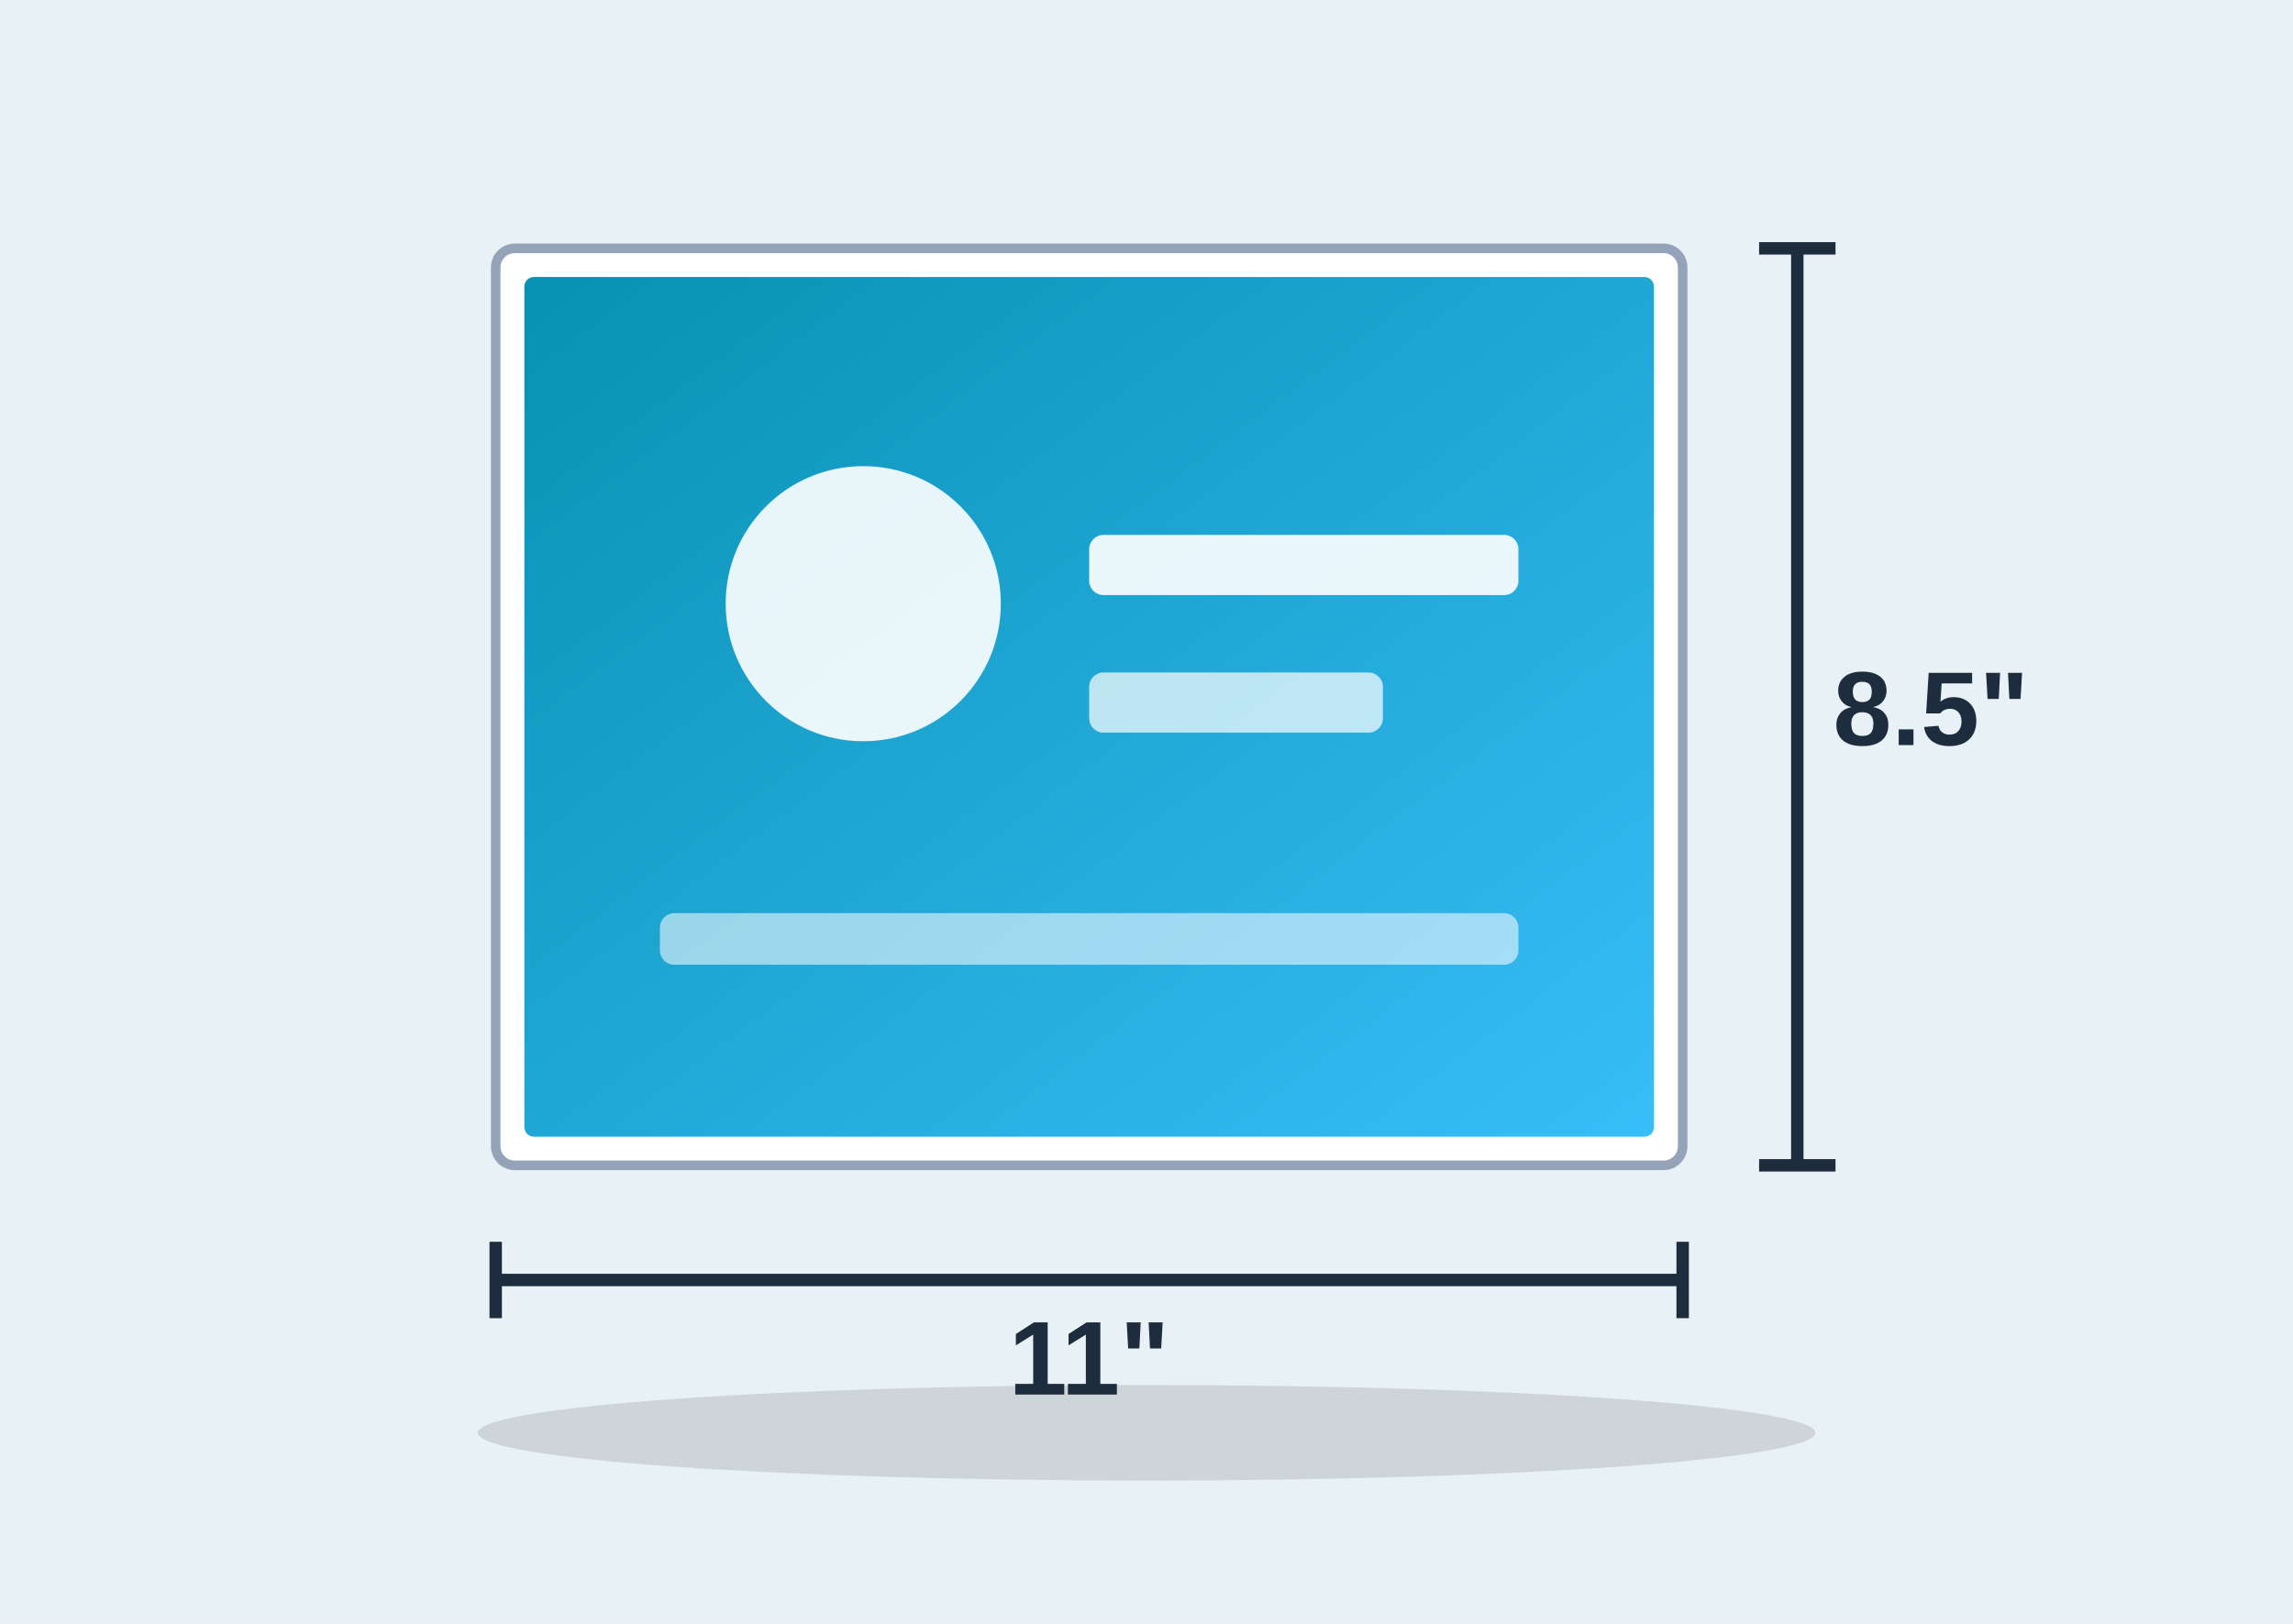
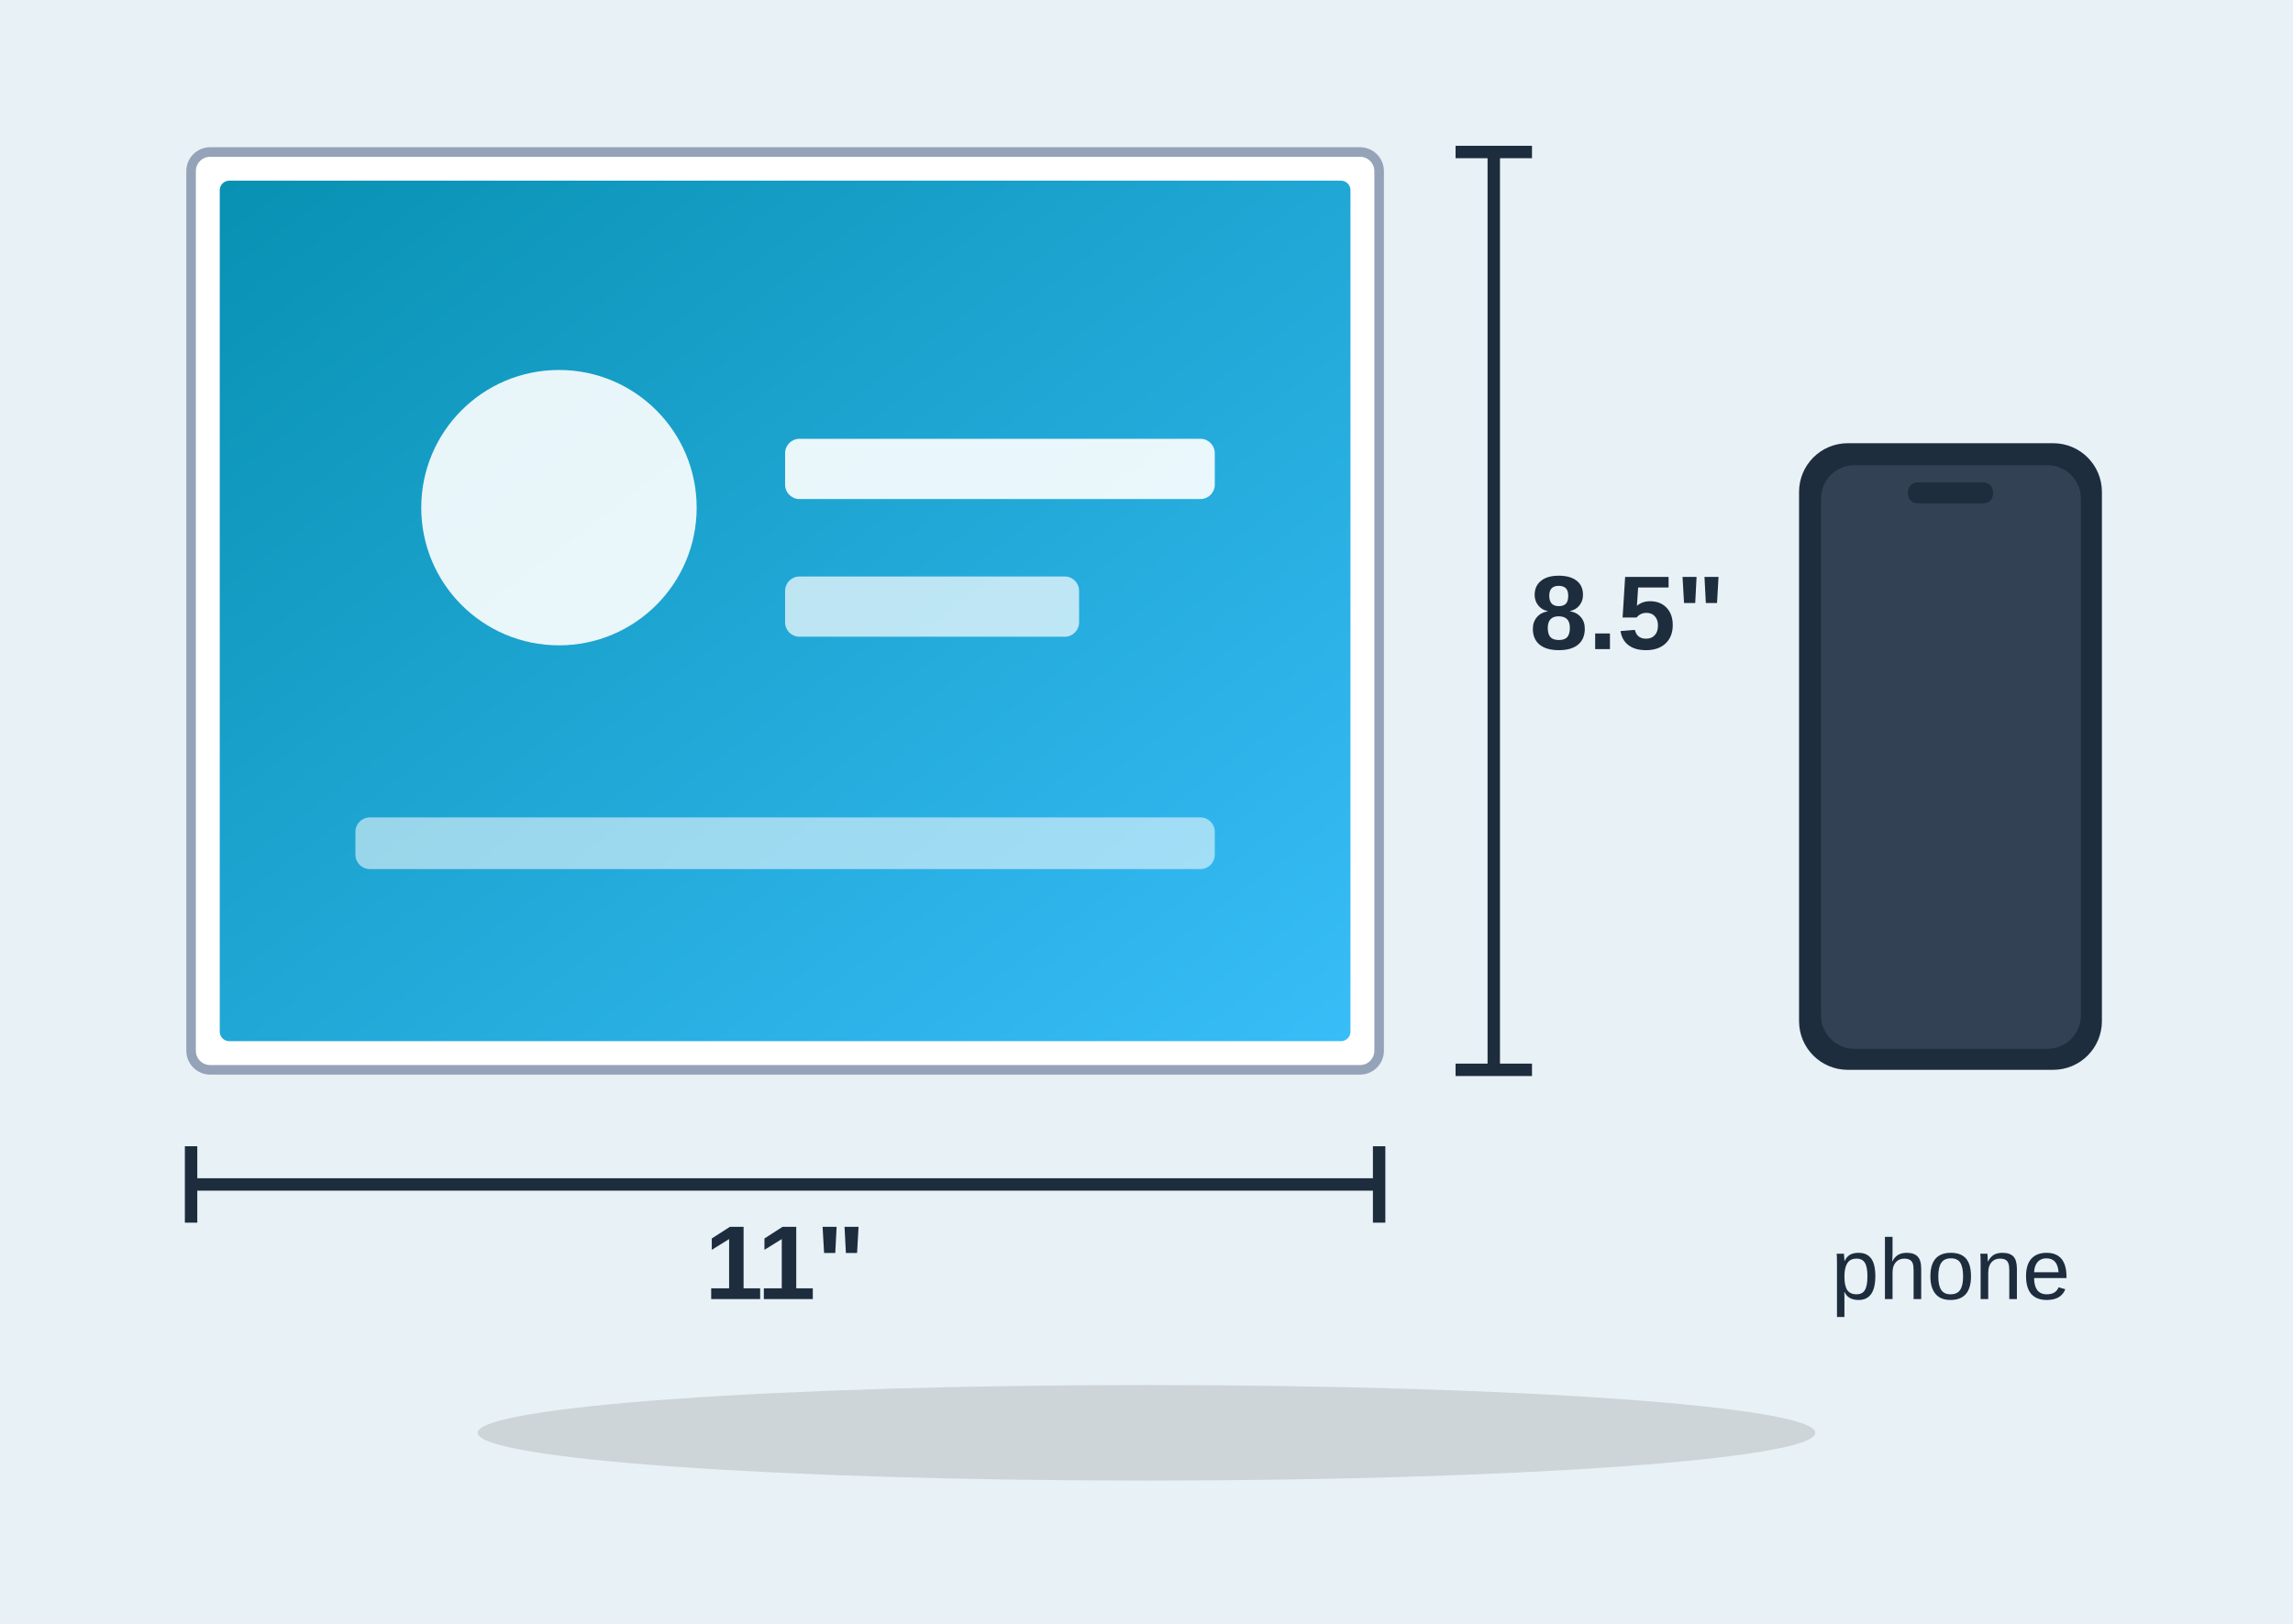
<svg xmlns="http://www.w3.org/2000/svg" viewBox="0 0 240 170" width="240" height="170" role="img" aria-label="11&quot; × 8.5&quot; (Landscape)">
  <defs>
    <linearGradient id="ga" x1="0" y1="0" x2="1" y2="1">
      <stop offset="0" stop-color="#0891B2" />
      <stop offset="1" stop-color="#38BDF8" />
    </linearGradient>
    <linearGradient id="gb" x1="0" y1="0" x2="1" y2="1">
      <stop offset="0" stop-color="#1E2D3D" />
      <stop offset="1" stop-color="#3B5068" />
    </linearGradient>
    <linearGradient id="gs" x1="0" y1="0" x2="1" y2="0">
      <stop offset="0" stop-color="#fff" stop-opacity="0" />
      <stop offset=".5" stop-color="#fff" stop-opacity=".55" />
      <stop offset="1" stop-color="#fff" stop-opacity="0" />
    </linearGradient>
    <radialGradient id="glow" cx=".5" cy=".5" r=".6">
      <stop offset="0" stop-color="#FFF7C2" />
      <stop offset="1" stop-color="#FFE08A" stop-opacity="0" />
    </radialGradient>
    <pattern id="dots" width="6" height="6" patternUnits="userSpaceOnUse">
      <circle cx="3" cy="3" r="1.4" fill="#fff" fill-opacity=".85" />
    </pattern>
    <pattern id="flute" width="8" height="8" patternUnits="userSpaceOnUse">
      <rect width="8" height="8" fill="#F8FAFC" />
      <path d="M0 4h8" stroke="#CBD5E1" stroke-width="1.2" />
    </pattern>
  </defs>
  <rect width="240" height="170" fill="#E8F1F6" />
  <ellipse cx="120" cy="150" rx="70" ry="5" fill="#000" fill-opacity=".12" />
-   <rect x="51.882" y="26.0" width="124.235" height="96.0" rx="2" fill="#fff" stroke="#94A3B8" />
-   <rect x="54.882" y="29.0" width="118.235" height="90.0" rx="1" fill="url(#ga)" />
-   <circle cx="90.353" cy="63.2" r="14.4" fill="#fff" fill-opacity=".9" />
-   <rect x="114.0" y="56.0" width="44.929" height="6.3" rx="1.5" fill="#fff" fill-opacity=".9" />
-   <rect x="114.0" y="70.4" width="30.741" height="6.3" rx="1.5" fill="#fff" fill-opacity=".7" />
-   <rect x="69.071" y="95.6" width="89.859" height="5.4" rx="1.5" fill="#fff" fill-opacity=".55" />
-   <path d="M51.882 134.0H176.118M51.882 130.0v8M176.118 130.0v8" stroke="#1E2D3D" stroke-width="1.3" />
-   <text x="114.0" y="146.0" text-anchor="middle" font-family="Arial,Helvetica,sans-serif" font-size="11" font-weight="700" fill="#1E2D3D">11"</text>
-   <path d="M188.118 26.0V122.0M184.118 26.0h8M184.118 122.0h8" stroke="#1E2D3D" stroke-width="1.3" />
-   <text x="202.118" y="78.0" text-anchor="middle" font-family="Arial,Helvetica,sans-serif" font-size="11" font-weight="700" fill="#1E2D3D">8.5"</text>
+   <rect x="20" y="15.913" width="124.348" height="96.087" rx="2" fill="#fff" stroke="#94A3B8" />
+   <rect x="23" y="18.913" width="118.348" height="90.087" rx="1" fill="url(#ga)" />
+   <circle cx="58.504" cy="53.146" r="14.414" fill="#fff" fill-opacity=".9" />
+   <rect x="82.174" y="45.939" width="44.972" height="6.306" rx="1.5" fill="#fff" fill-opacity=".9" />
+   <rect x="82.174" y="60.353" width="30.77" height="6.306" rx="1.5" fill="#fff" fill-opacity=".7" />
+   <rect x="37.202" y="85.577" width="89.944" height="5.405" rx="1.5" fill="#fff" fill-opacity=".55" />
+   <path d="M20 124.0H144.348M20 120.0v8M144.348 120.0v8" stroke="#1E2D3D" stroke-width="1.3" />
+   <text x="82.174" y="136.0" text-anchor="middle" font-family="Arial,Helvetica,sans-serif" font-size="11" font-weight="700" fill="#1E2D3D">11"</text>
+   <path d="M156.348 15.913V112.0M152.348 15.913h8M152.348 112.0h8" stroke="#1E2D3D" stroke-width="1.3" />
+   <text x="170.348" y="67.957" text-anchor="middle" font-family="Arial,Helvetica,sans-serif" font-size="11" font-weight="700" fill="#1E2D3D">8.5"</text>
+   <rect x="188.3" y="46.4" width="31.7" height="65.6" rx="5.1" fill="#1E2D3D" />
+   <rect x="190.6" y="48.7" width="27.2" height="61.1" rx="3.5" fill="#334155" />
+   <rect x="199.7" y="50.5" width="8.9" height="2.2" rx="1" fill="#1E2D3D" />
+   <text x="204.174" y="136" text-anchor="middle" font-family="Arial,Helvetica,sans-serif" font-size="9" font-weight="400" fill="#1E2D3D">phone</text>
</svg>
